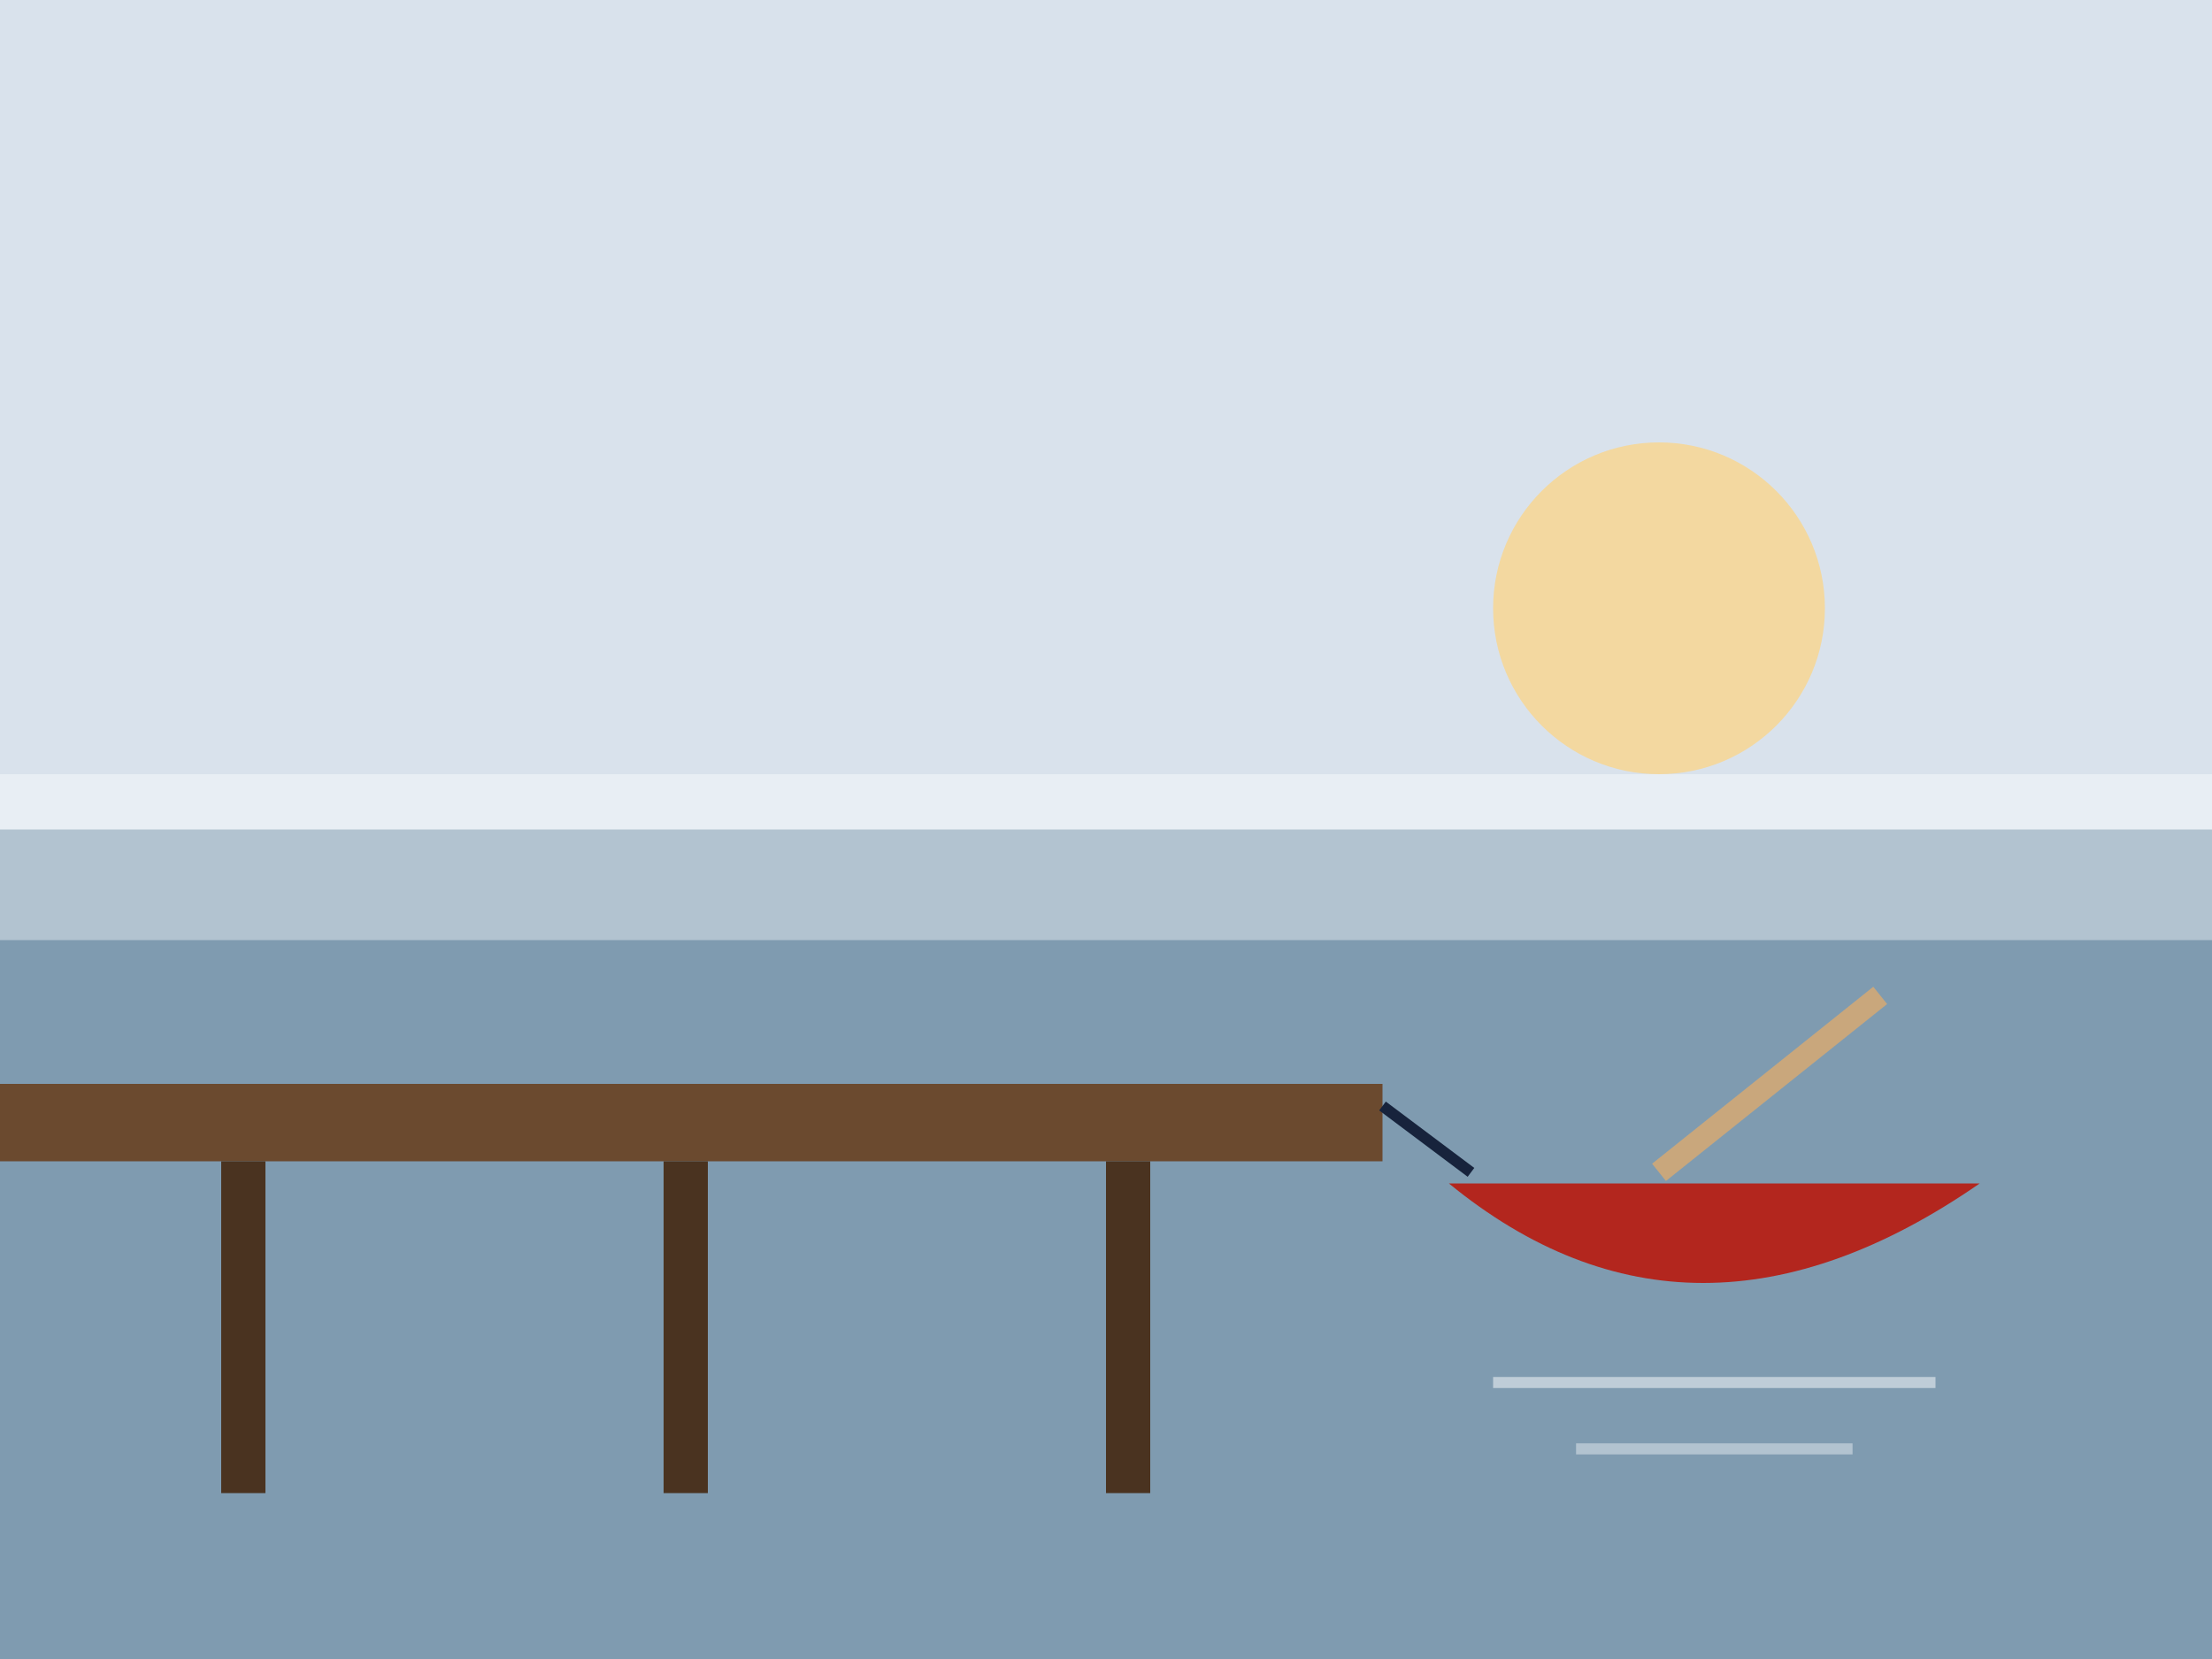
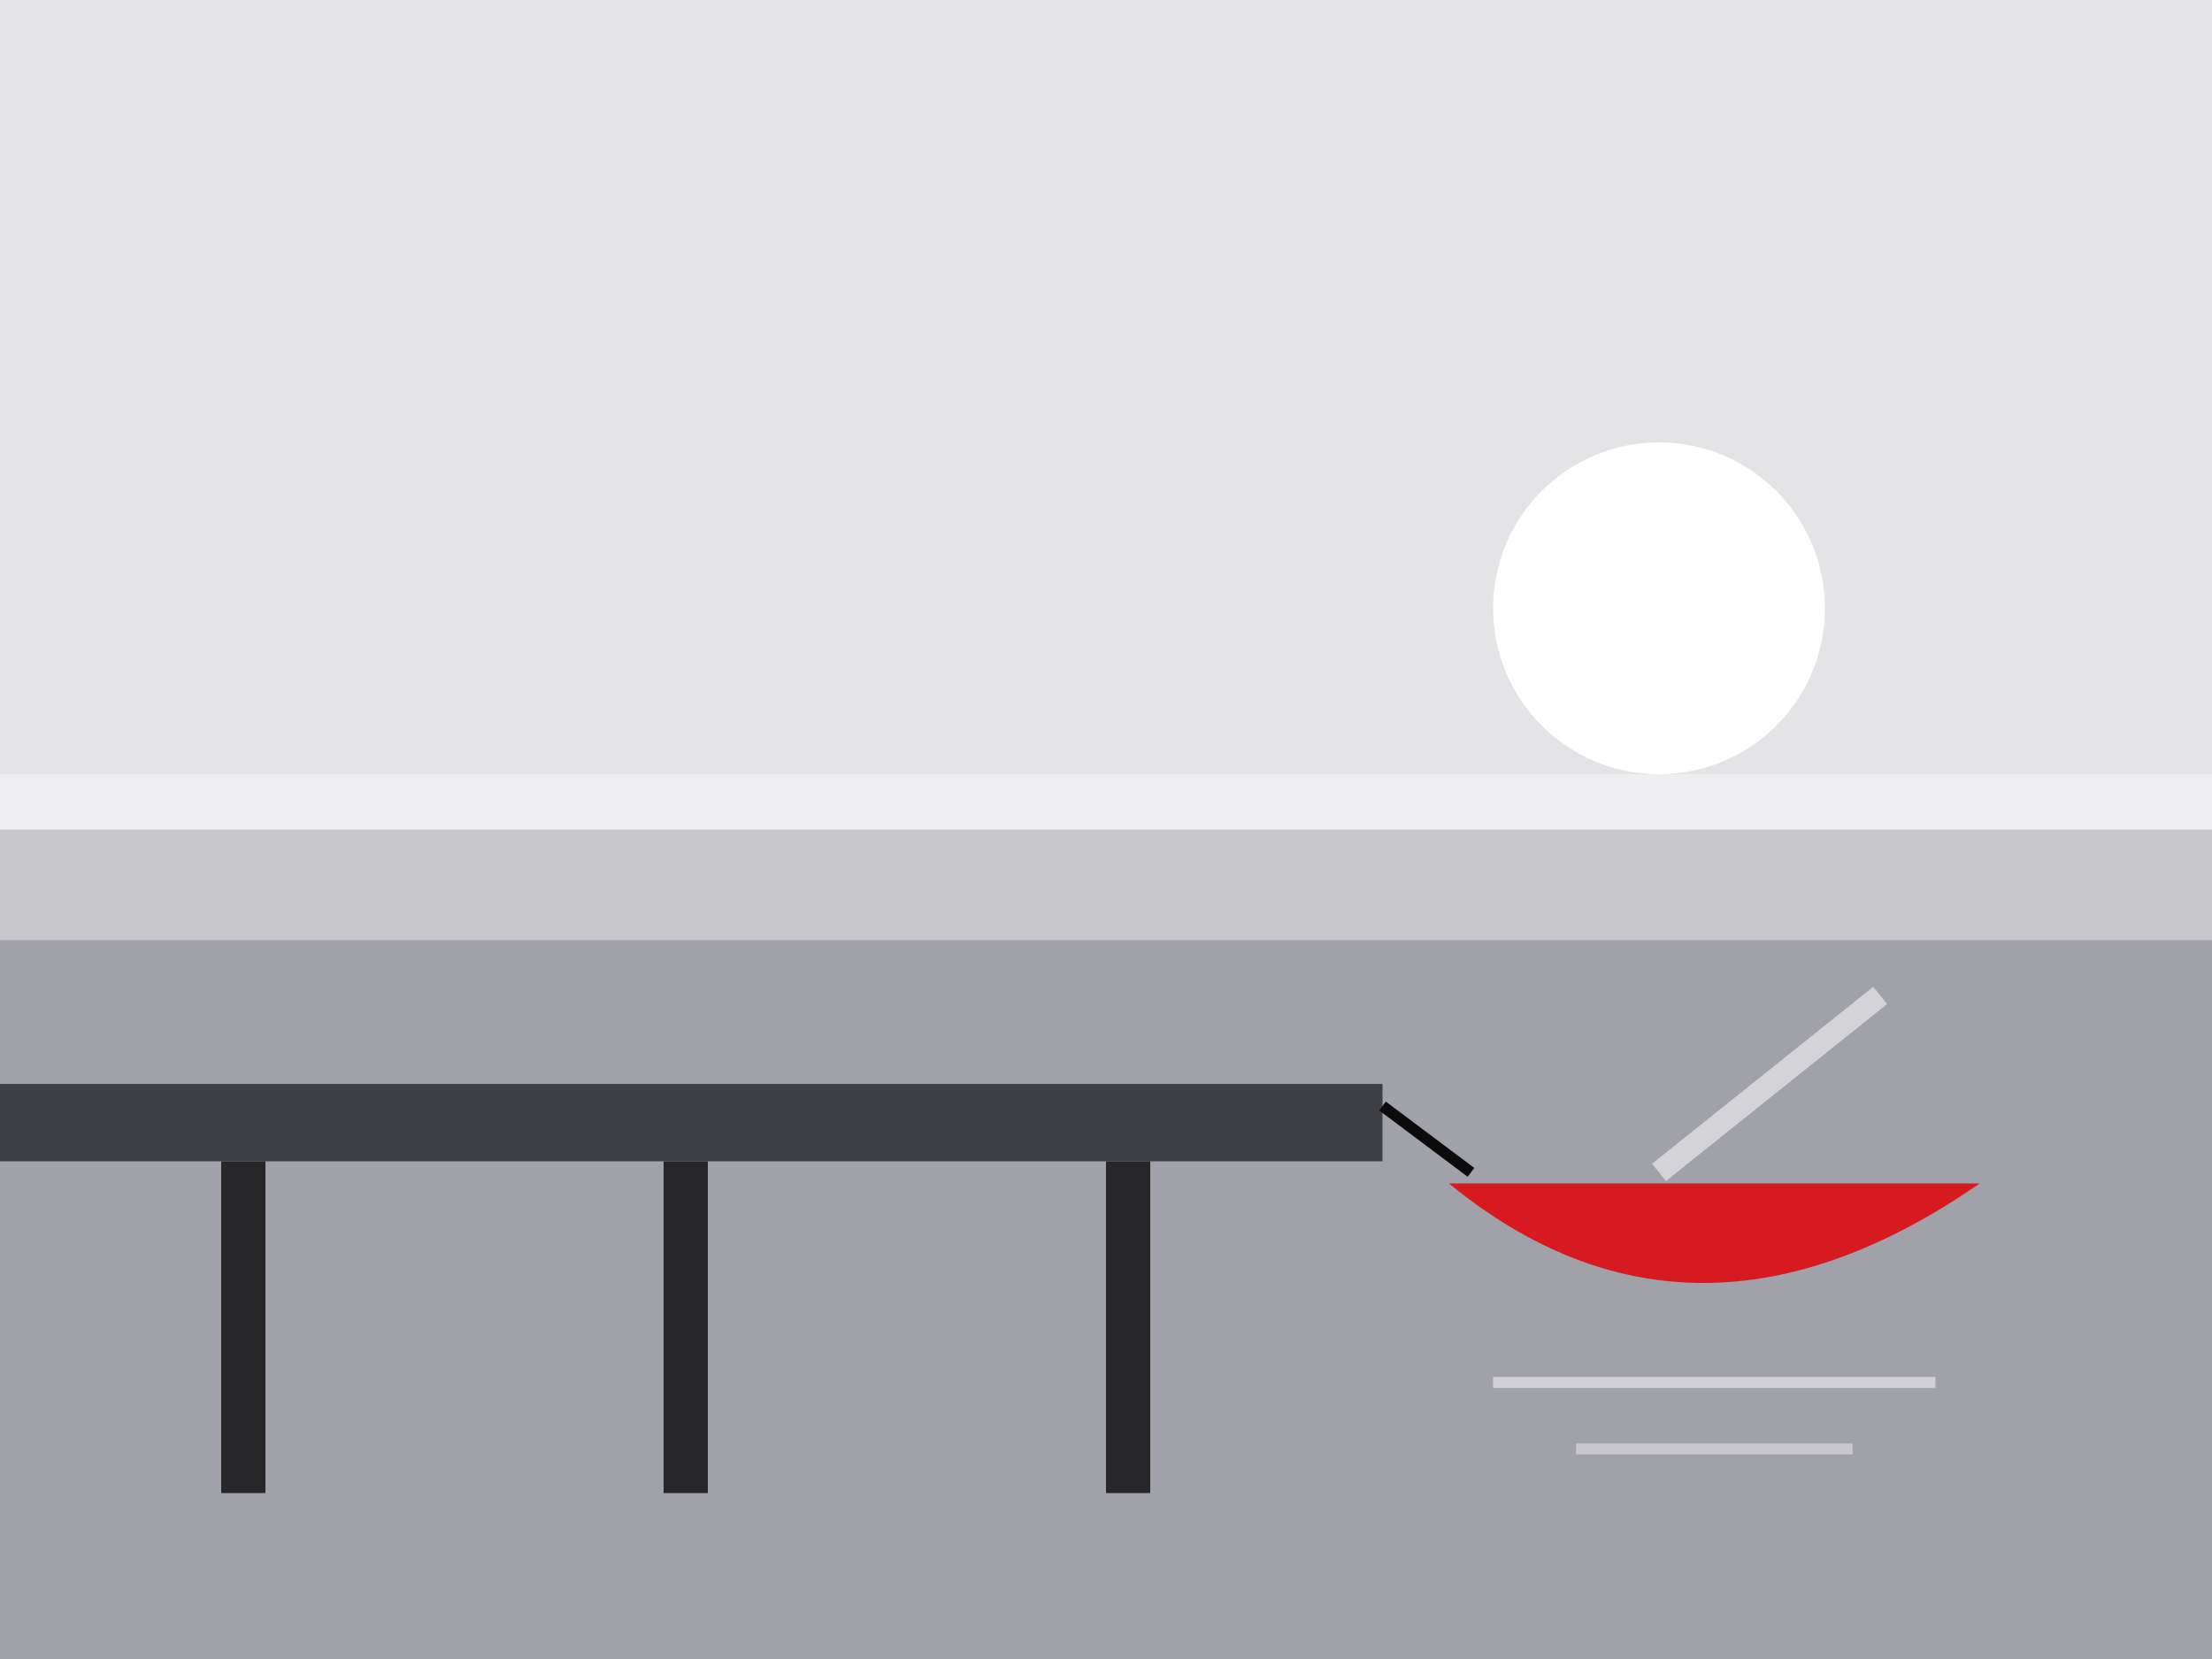
<svg xmlns="http://www.w3.org/2000/svg" viewBox="0 0 400 300" role="img" aria-label="A small rowing boat tied to the end of a long jetty in mist">
-   <rect width="400" height="300" fill="#d9e2ec" />
-   <circle cx="300" cy="110" r="30" fill="#f3d8a0" />
-   <rect y="150" width="400" height="150" fill="#7f9bb0" />
+   <rect width="400" height="300" fill="#e4e4e7" />
+   <circle cx="300" cy="110" r="30" fill="#ffffff" />
+   <rect y="150" width="400" height="150" fill="#a1a1aa" />
  <rect y="140" width="400" height="30" fill="#fff" opacity=".4" />
-   <rect x="0" y="196" width="250" height="14" fill="#6b4a2f" />
-   <rect x="40" y="210" width="8" height="60" fill="#4a3320" />
-   <rect x="120" y="210" width="8" height="60" fill="#4a3320" />
-   <rect x="200" y="210" width="8" height="60" fill="#4a3320" />
-   <path d="M262 214 q44 36 96 0 z" fill="#b3261e" />
-   <line x1="250" y1="200" x2="266" y2="212" stroke="#17233c" stroke-width="2" />
-   <line x1="300" y1="212" x2="340" y2="180" stroke="#c9a77c" stroke-width="4" />
+   <rect x="0" y="196" width="250" height="14" fill="#3f3f46" />
+   <rect x="40" y="210" width="8" height="60" fill="#27272a" />
+   <rect x="120" y="210" width="8" height="60" fill="#27272a" />
+   <rect x="200" y="210" width="8" height="60" fill="#27272a" />
+   <path d="M262 214 q44 36 96 0 z" fill="#d71920" />
+   <line x1="250" y1="200" x2="266" y2="212" stroke="#0b0b0c" stroke-width="2" />
+   <line x1="300" y1="212" x2="340" y2="180" stroke="#d4d4d8" stroke-width="4" />
  <line x1="270" y1="250" x2="350" y2="250" stroke="#fff" stroke-width="2" opacity=".5" />
  <line x1="285" y1="262" x2="335" y2="262" stroke="#fff" stroke-width="2" opacity=".4" />
</svg>
